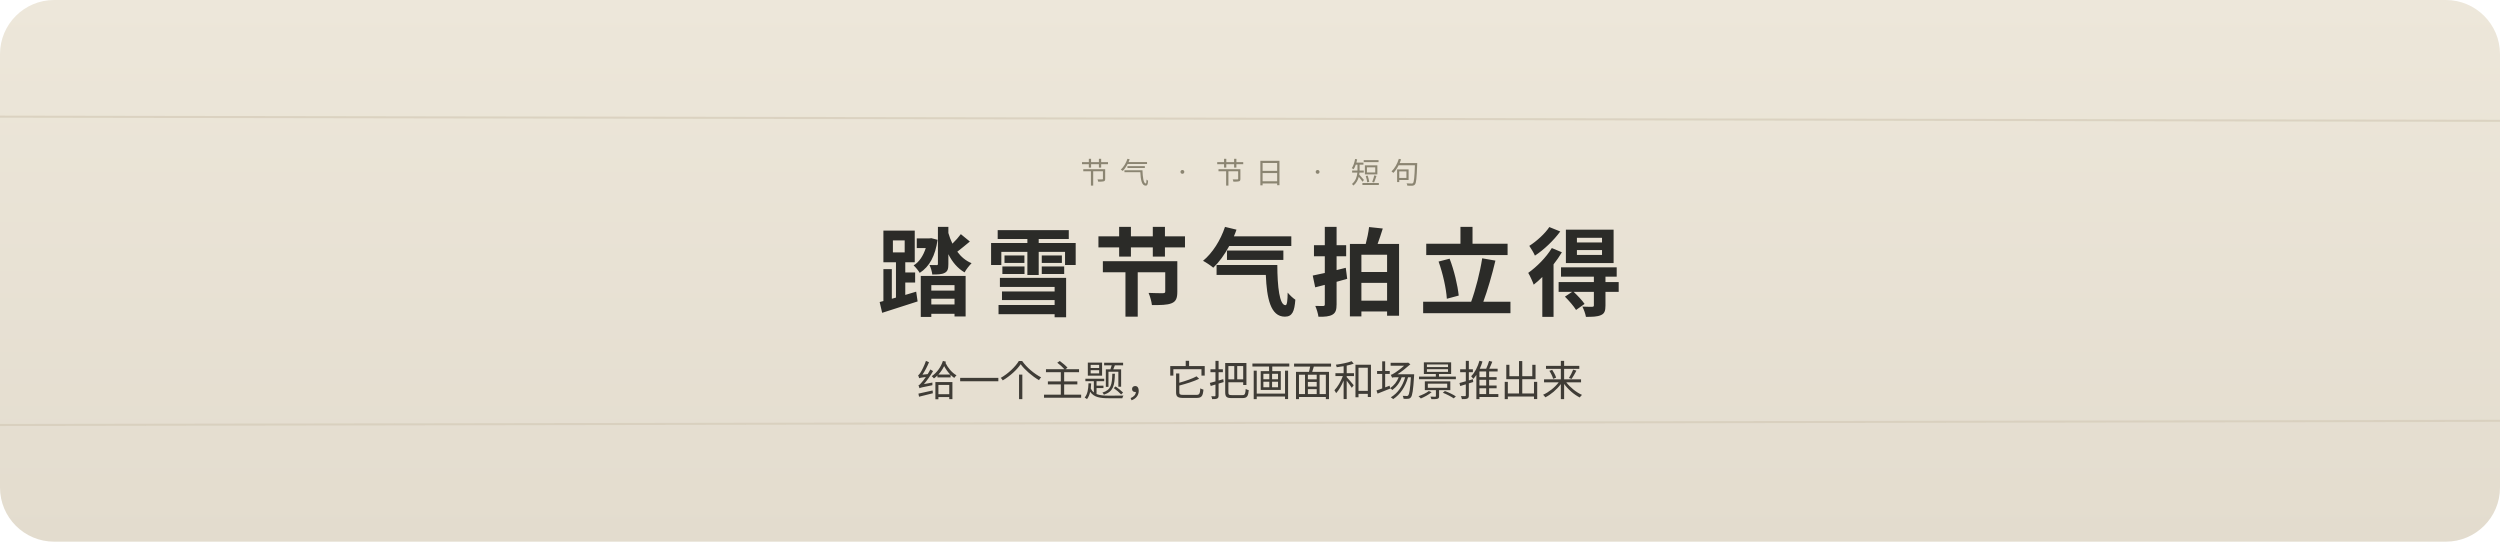
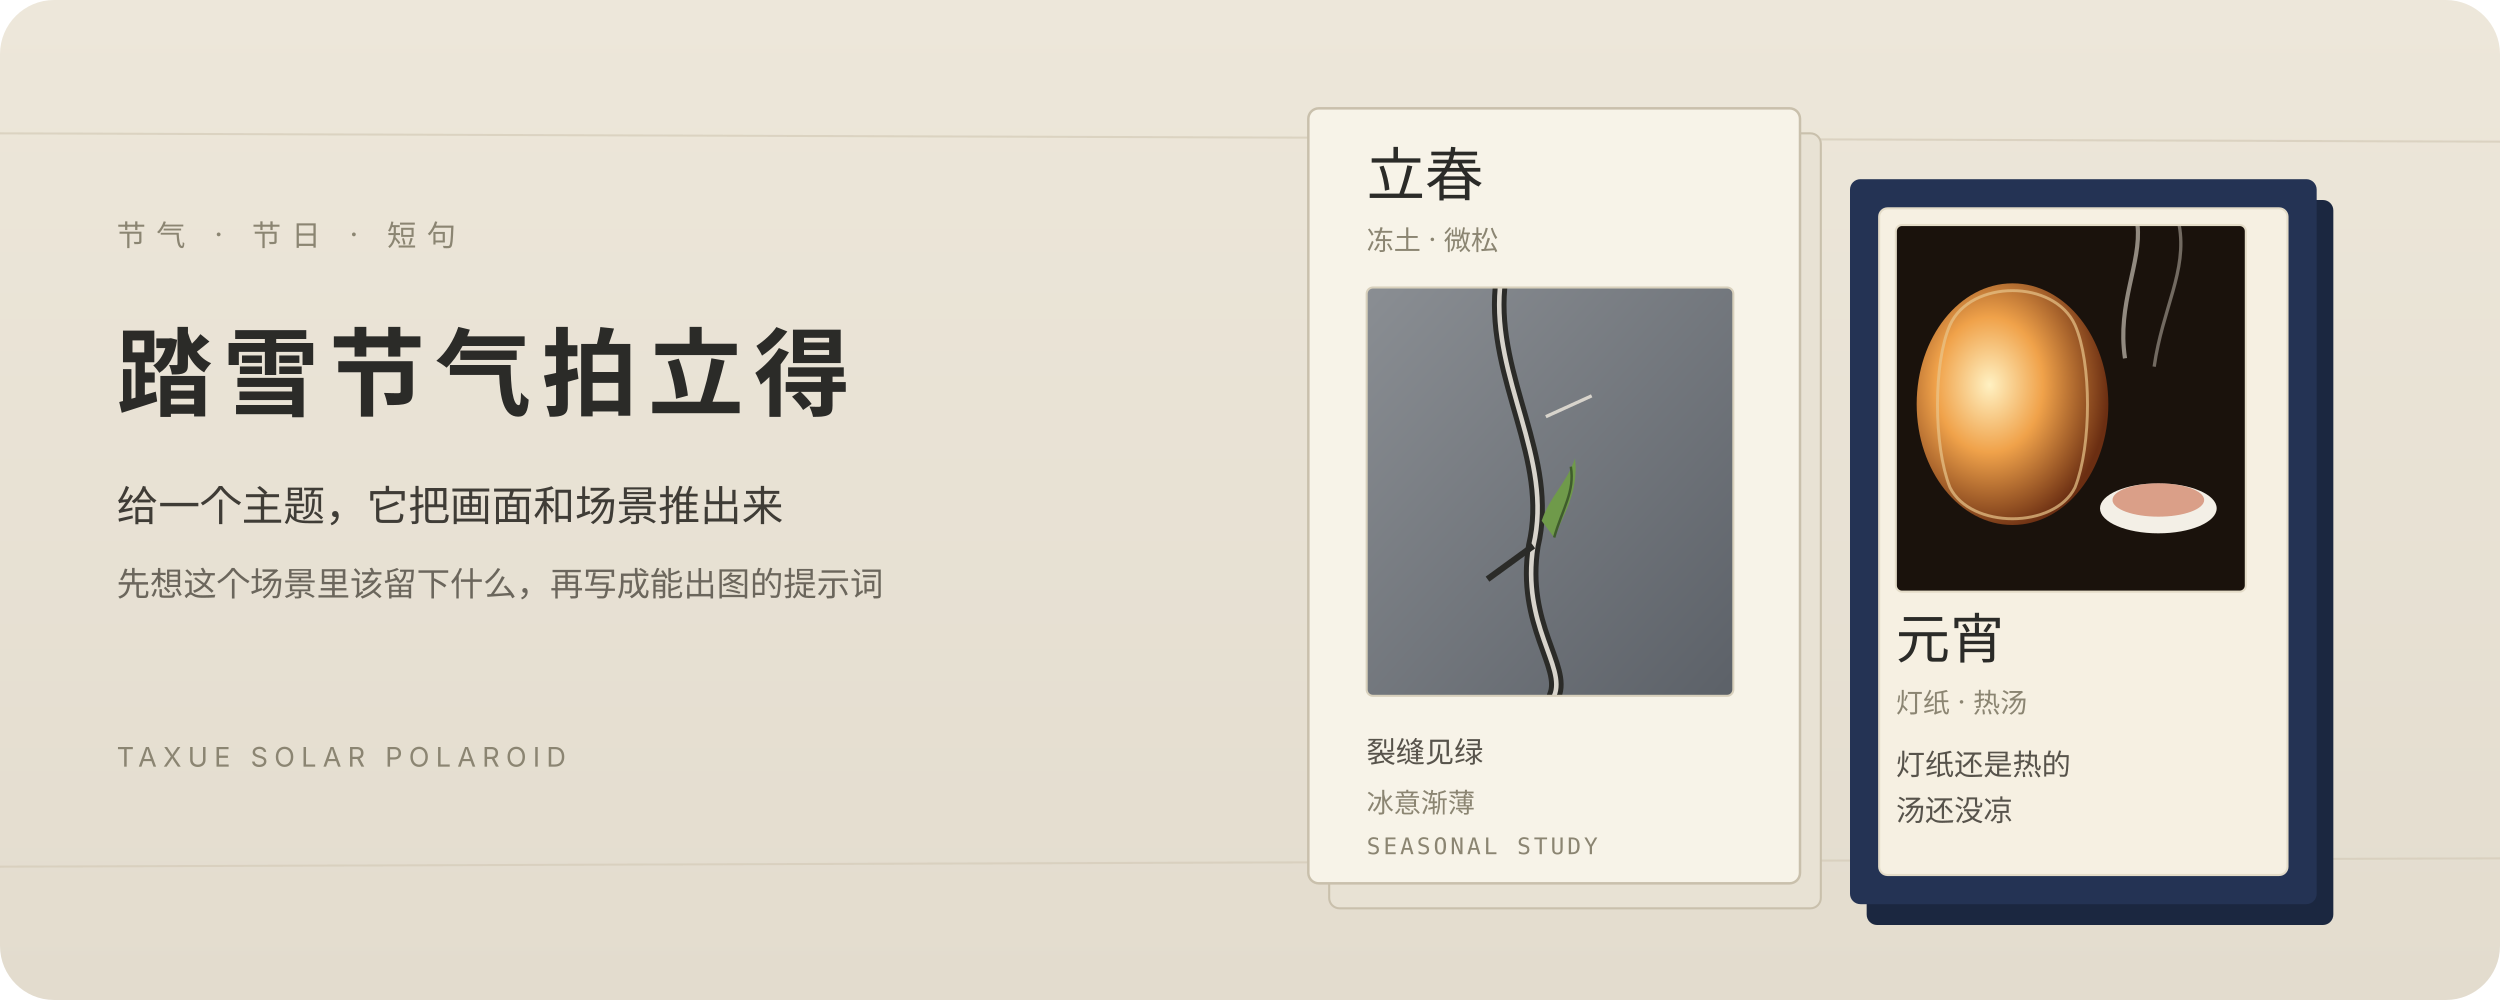
- <svg xmlns="http://www.w3.org/2000/svg" width="1200" height="260" viewBox="0 0 1200 260" role="img" aria-labelledby="title desc">
+ <svg xmlns="http://www.w3.org/2000/svg" width="1200" height="480" viewBox="0 0 1200 480" role="img" aria-labelledby="title desc">
  <defs>
    <linearGradient id="paper" x1="0" y1="0" x2="0" y2="1">
      <stop offset="0" stop-color="#EDE7DA" />
      <stop offset="1" stop-color="#E3DCCE" />
    </linearGradient>
+     <linearGradient id="earth" x1="0" y1="0" x2="1" y2="1">
+       <stop offset="0" stop-color="#8A8E93" />
+       <stop offset="1" stop-color="#5C6168" />
+     </linearGradient>
+     <radialGradient id="lamp" cx="38%" cy="42%" r="62%">
+       <stop offset="0" stop-color="#FFF1C2" />
+       <stop offset="0.45" stop-color="#F0A24A" />
+       <stop offset="1" stop-color="#6B2E12" />
+     </radialGradient>
+     <clipPath id="win-chun">
+       <rect x="28" y="86" width="176" height="196" rx="3" />
+     </clipPath>
+     <clipPath id="win-yuan">
+       <rect x="22" y="22" width="168" height="176" rx="3" />
+     </clipPath>
  </defs>
-   <rect width="1200" height="260" rx="26" fill="url(#paper)" />
+   <rect width="1200" height="480" rx="26" fill="url(#paper)" />
  <g stroke="#D4CBB8" stroke-width="1" opacity="0.7">
-     <line x1="0" y1="56" x2="1200" y2="58" />
-     <line x1="0" y1="204" x2="1200" y2="202" />
+     <line x1="0" y1="64" x2="1200" y2="68" />
+     <line x1="0" y1="416" x2="1200" y2="412" />
  </g>
-   <g font-family="-apple-system, BlinkMacSystemFont, 'PingFang SC', 'Noto Sans SC', 'Segoe UI', sans-serif" fill="#2B2B28" text-anchor="middle">
-     <text x="600" y="88" font-size="14" letter-spacing="5" fill="#8B8572">节气 · 节日 · 短句</text>
-     <text x="600" y="148" font-size="46" font-weight="600" letter-spacing="6" font-family="Songti SC, STSong, 'Songti SC', Georgia, serif">踏雪节气拍立得</text>
-     <text x="600" y="190" font-size="20" fill="#3F3C36">给一个主题，它把画面和场景推出来</text>
+   <g font-family="-apple-system, BlinkMacSystemFont, 'PingFang SC', 'Noto Sans SC', 'Segoe UI', sans-serif" fill="#2B2B28">
+     <text x="56" y="118" font-size="14" letter-spacing="5" fill="#8B8572">节气 · 节日 · 短句</text>
+     <text x="56" y="196" font-size="46" font-weight="600" letter-spacing="5" font-family="Songti SC, STSong, Georgia, serif">踏雪节气拍立得</text>
+     <text x="56" y="250" font-size="20" fill="#3F3C36">给一个主题，它把画面和场景推出来</text>
+     <text x="56" y="286" font-size="16" fill="#6B665C">先想这个场景里该留下什么，再写成能出图的提示词</text>
+     <text x="56" y="368" font-size="13" letter-spacing="3" fill="#8B8572">TAXUE SOLAR POLAROID</text>
+   </g>
+   <g transform="translate(628 52)">
+     <rect x="10" y="12" width="236" height="372" rx="5" fill="#E8E2D4" stroke="#C9C0AC" />
+     <rect x="0" y="0" width="236" height="372" rx="5" fill="#F7F3E8" stroke="#C9C0AC" stroke-width="1.2" />
+     <text x="28" y="42" font-size="28" fill="#2B2B28" font-family="Songti SC, STSong, Georgia, serif">立春</text>
+     <text x="28" y="68" font-size="13" fill="#8B8572" font-family="-apple-system, 'PingFang SC', sans-serif">冻土 · 微松</text>
+     <g clip-path="url(#win-chun)">
+       <rect x="28" y="86" width="176" height="196" fill="url(#earth)" />
+       <path d="M92 86 C88 130 118 168 108 210 C102 248 124 268 118 282" fill="none" stroke="#2B2B28" stroke-width="7" stroke-linecap="round" />
+       <path d="M92 86 C88 130 118 168 108 210 C102 248 124 268 118 282" fill="none" stroke="#D8D4CC" stroke-width="2.2" />
+       <path d="M108 210 L86 226" fill="none" stroke="#2B2B28" stroke-width="3" />
+       <path d="M114 148 L136 138" fill="none" stroke="#D8D4CC" stroke-width="1.6" />
+       <path d="M112 198 C116 186 124 180 128 168 C130 184 122 196 118 206 Z" fill="#6F9A4A" />
+       <path d="M118 206 C122 192 128 184 126 172" fill="none" stroke="#3F5C2C" stroke-width="1.2" />
+     </g>
+     <rect x="28" y="86" width="176" height="196" rx="3" fill="none" stroke="#D8D0BC" />
+     <text x="28" y="314" font-size="14" fill="#57534B" font-family="-apple-system, 'PingFang SC', sans-serif">裂缝见绿</text>
+     <text x="28" y="338" font-size="13" fill="#8B8572" font-family="-apple-system, 'PingFang SC', sans-serif">冰意渐薄</text>
+     <text x="28" y="358" font-size="11" letter-spacing="1.4" fill="#8B8572" font-family="ui-monospace, Menlo, monospace">SEASONAL STUDY</text>
+   </g>
+   <g transform="translate(888 86)">
+     <rect x="8" y="10" width="224" height="348" rx="5" fill="#1B2740" />
+     <rect x="0" y="0" width="224" height="348" rx="5" fill="#243354" />
+     <rect x="14" y="14" width="196" height="320" rx="4" fill="#F6F0E2" stroke="#E4DCC8" />
+     <g clip-path="url(#win-yuan)">
+       <rect x="22" y="22" width="168" height="176" fill="#1A120C" />
+       <ellipse cx="78" cy="108" rx="46" ry="58" fill="url(#lamp)" />
+       <path d="M48 70 C58 48 98 48 108 70 C116 88 116 128 108 148 C98 168 58 168 48 148 C40 128 40 88 48 70 Z" fill="none" stroke="#E8C48A" stroke-width="1.4" opacity="0.7" />
+       <ellipse cx="148" cy="158" rx="28" ry="12" fill="#F3EFE6" />
+       <ellipse cx="148" cy="154" rx="22" ry="8" fill="#C45C3A" opacity="0.55" />
+       <path d="M132 86 C128 60 140 40 138 22" fill="none" stroke="#F4EDE0" stroke-width="2" opacity="0.55" />
+       <path d="M146 90 C150 62 162 44 158 22" fill="none" stroke="#F4EDE0" stroke-width="1.6" opacity="0.4" />
+     </g>
+     <rect x="22" y="22" width="168" height="176" rx="3" fill="none" stroke="#E4DCC8" />
+     <text x="22" y="230" font-size="26" fill="#2B2B28" font-family="Songti SC, STSong, Georgia, serif">元宵</text>
+     <text x="22" y="256" font-size="13" fill="#8B8572" font-family="-apple-system, 'PingFang SC', sans-serif">灯纸 · 热汤</text>
+     <text x="22" y="286" font-size="14" fill="#57534B" font-family="-apple-system, 'PingFang SC', sans-serif">灯纸还是热的</text>
+     <text x="22" y="308" font-size="14" fill="#57534B" font-family="-apple-system, 'PingFang SC', sans-serif">汤还没凉</text>
  </g>
</svg>
